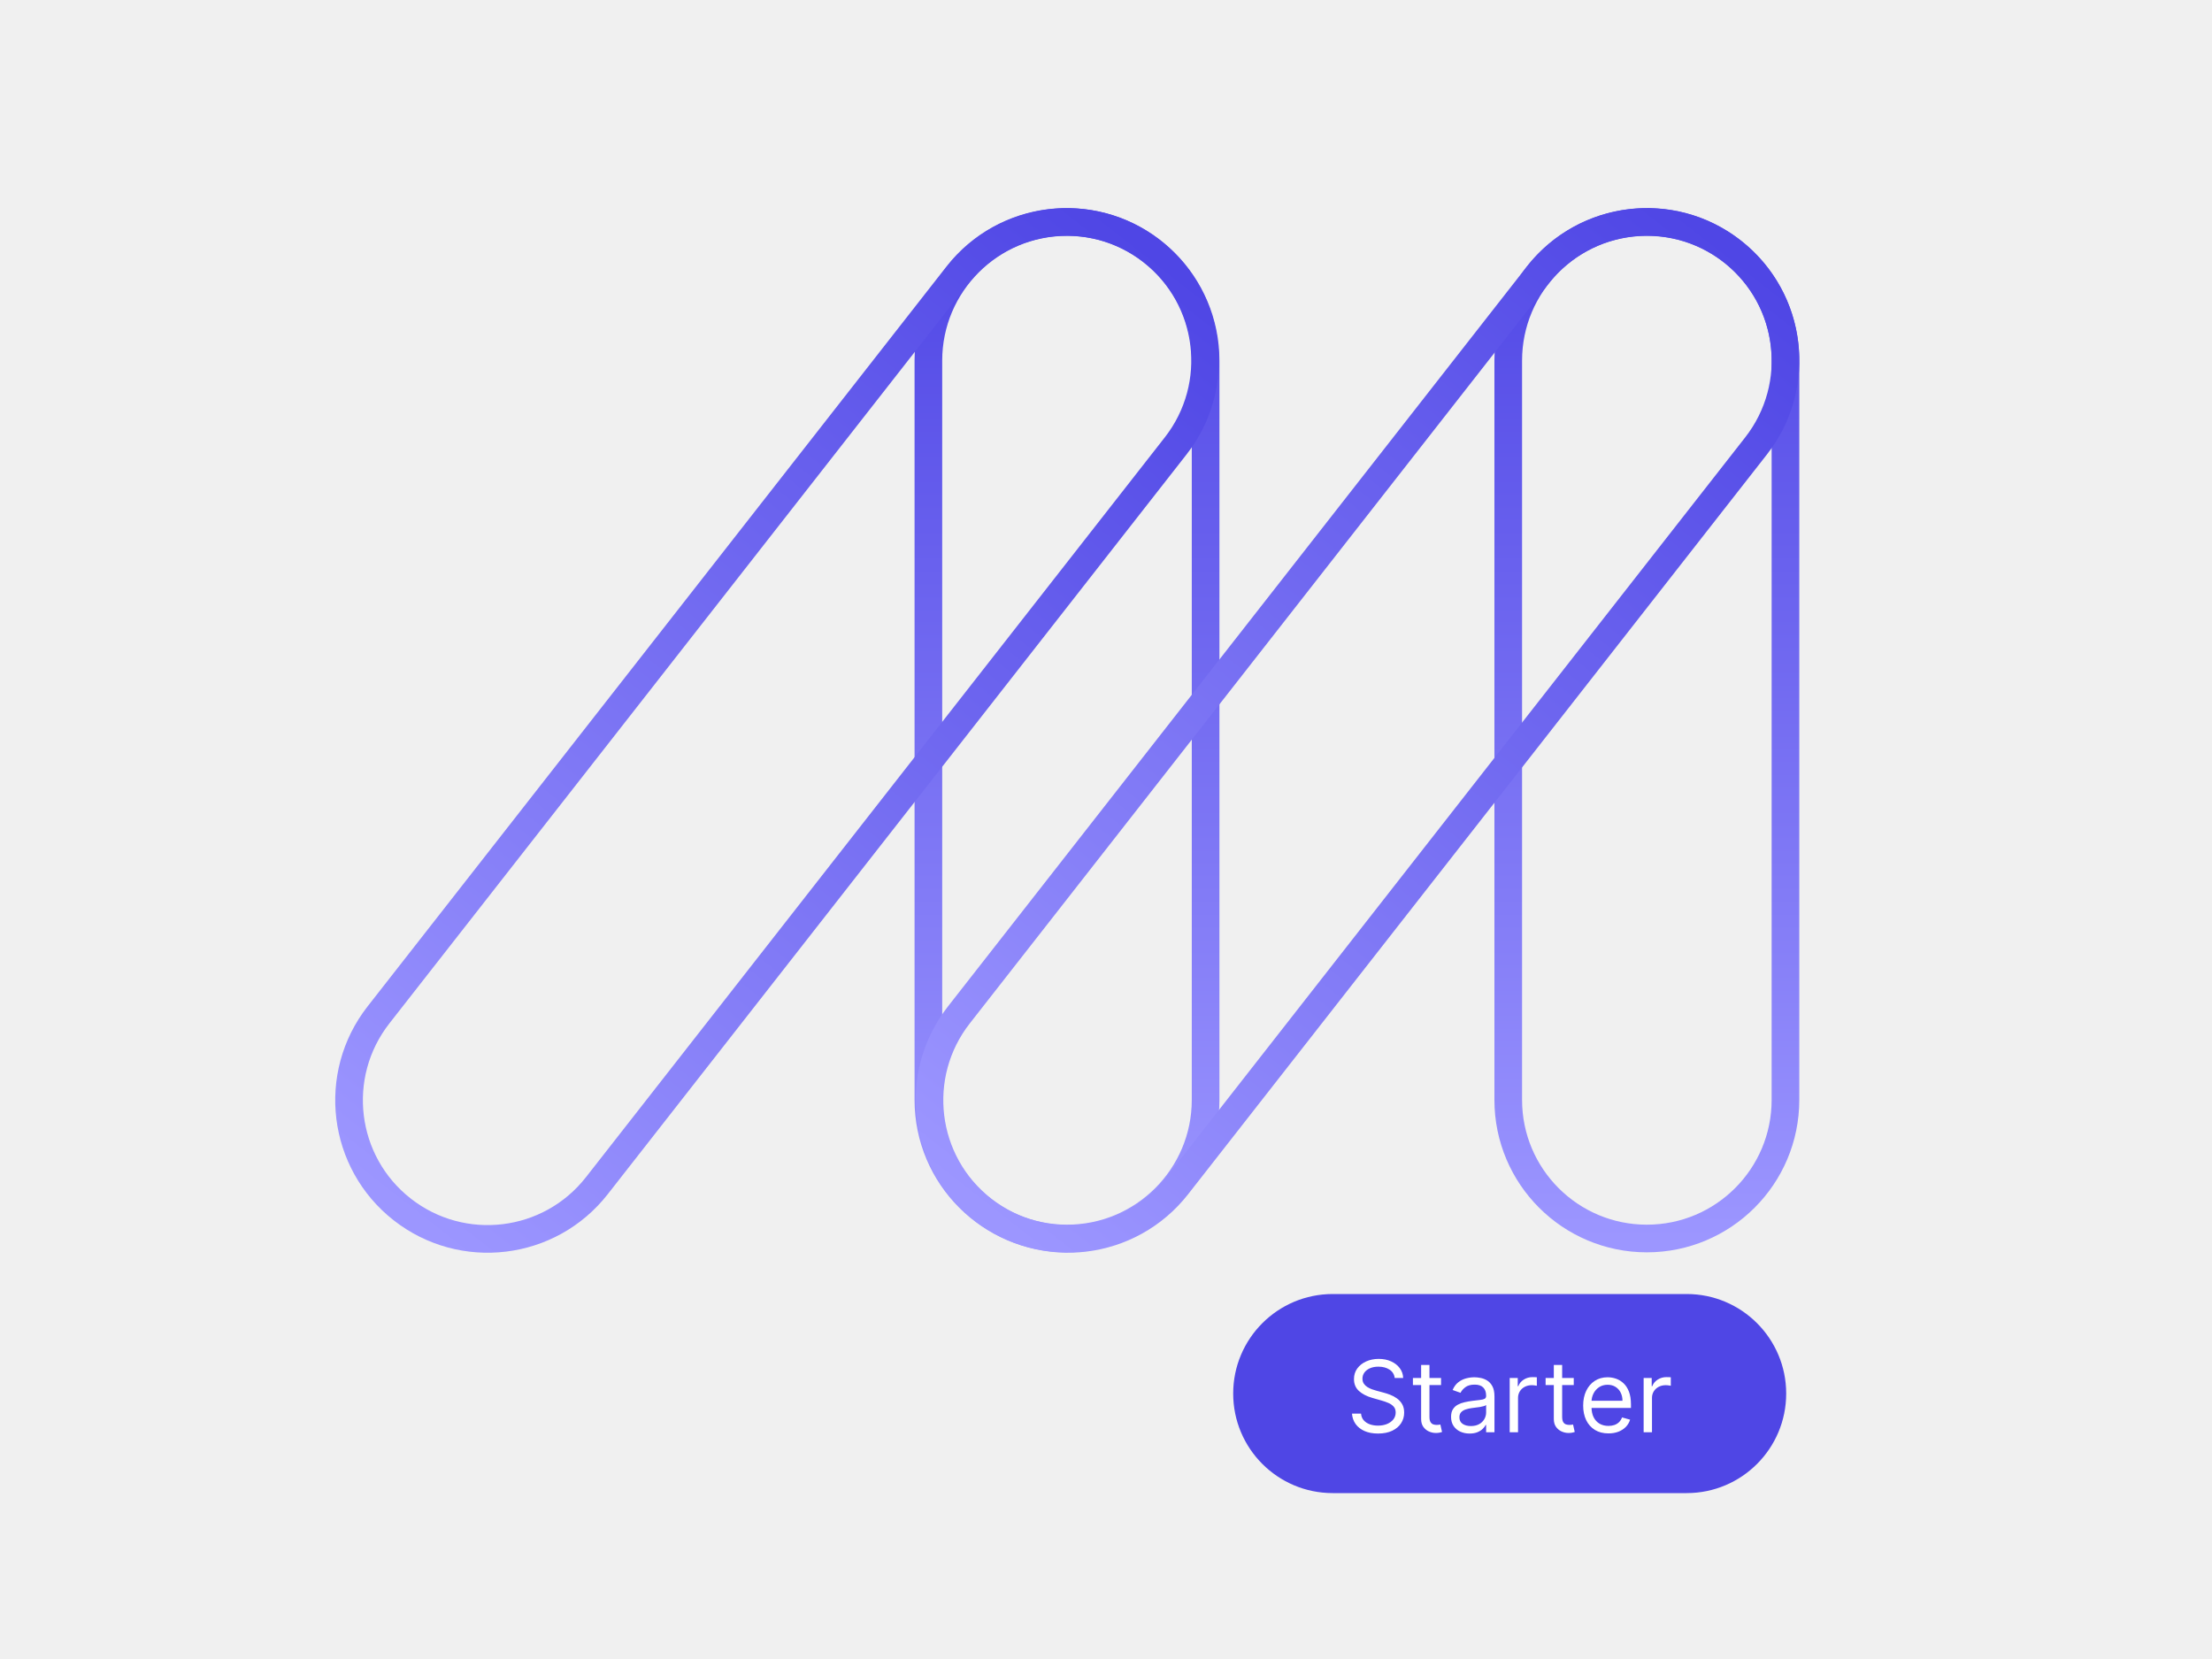
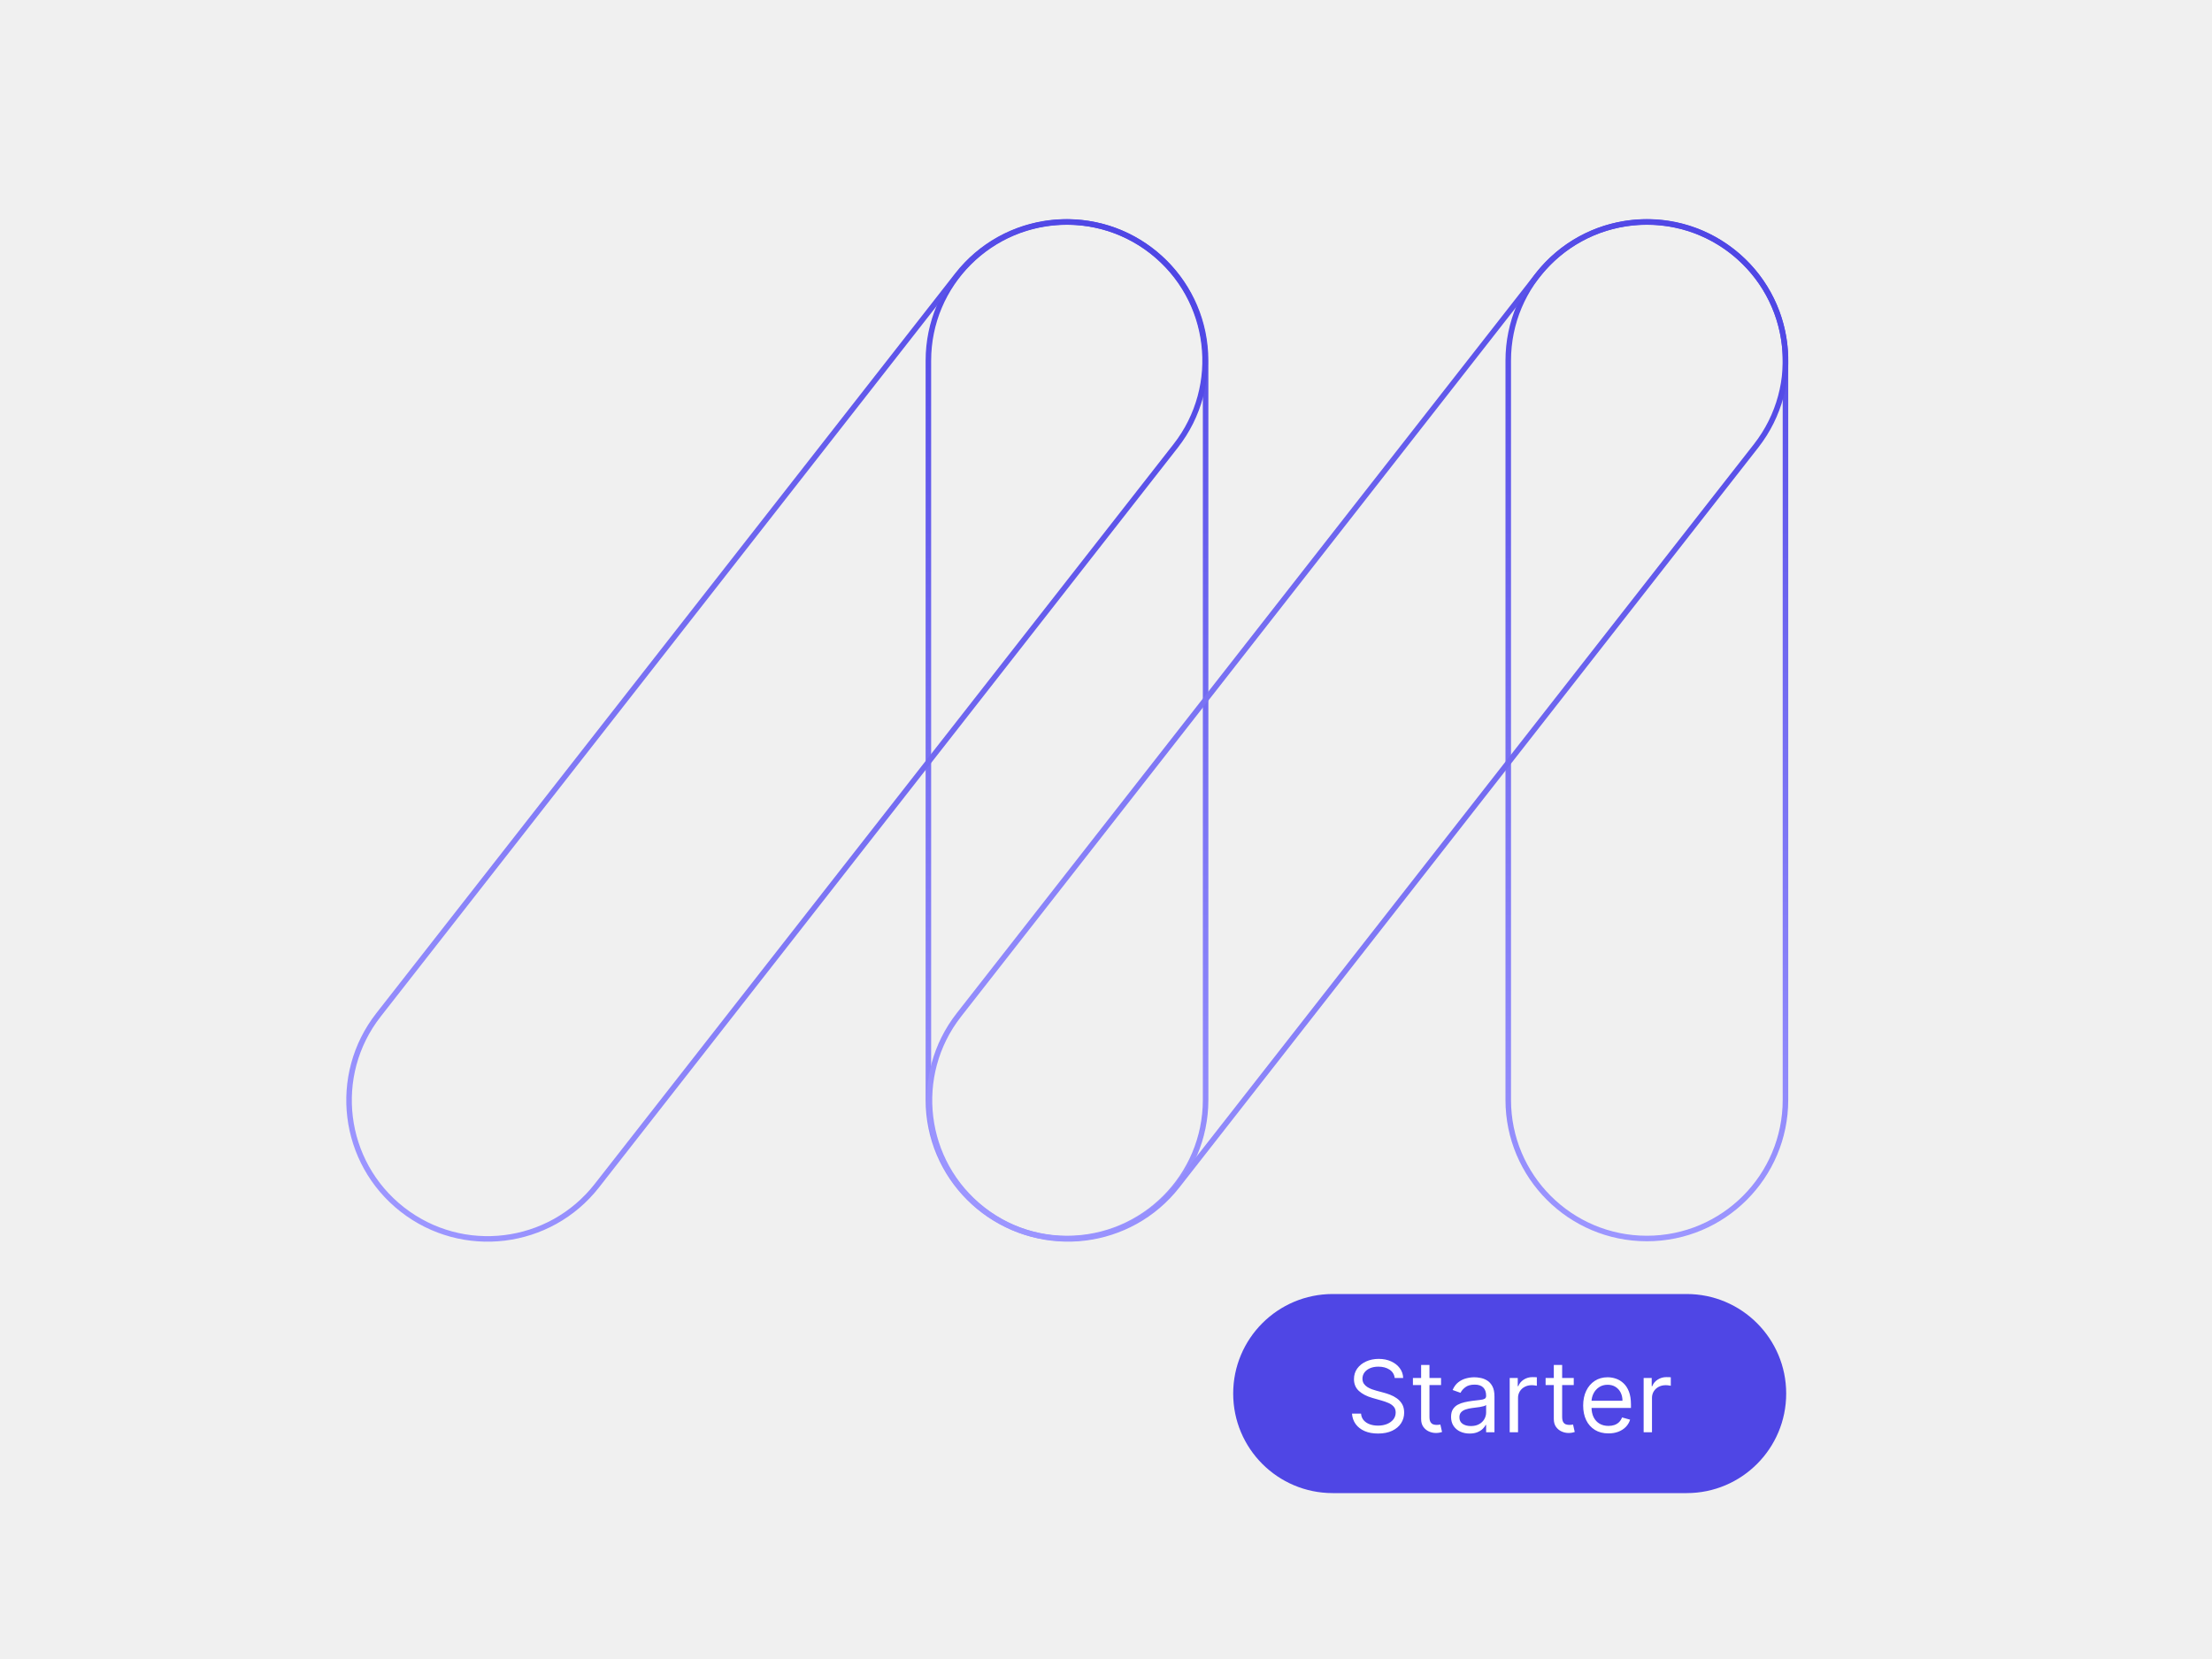
<svg xmlns="http://www.w3.org/2000/svg" fill="none" viewBox="0 0 400 300">
-   <path d="M322.869 65.213c0-13.843-11.222-25.065-25.065-25.065-13.844 0-25.066 11.222-25.066 25.065v133.683c0 13.843 11.222 25.065 25.066 25.065 13.843 0 25.065-11.222 25.065-25.065V65.213Z" stroke="url(#a)" stroke-width="5" stroke-miterlimit="10" />
-   <path d="M218.012 65.213c0-13.843-11.222-25.065-25.066-25.065-13.843 0-25.065 11.222-25.065 25.065v133.683c0 13.843 11.222 25.065 25.065 25.065 13.844 0 25.066-11.222 25.066-25.065V65.213Z" stroke="url(#b)" stroke-width="5" stroke-miterlimit="10" />
-   <path d="M317.555 80.632c8.53-10.903 6.607-26.656-4.296-35.186-10.903-8.53-26.656-6.608-35.187 4.295L173.403 183.519c-8.531 10.903-6.607 26.657 4.295 35.187 10.903 8.53 26.657 6.607 35.187-4.295l104.67-133.779Z" stroke="url(#c)" stroke-width="5" stroke-miterlimit="10" />
-   <path d="M212.597 80.636c8.53-10.902 6.607-26.656-4.295-35.186-10.903-8.53-26.657-6.608-35.187 4.295L68.445 183.523c-8.53 10.903-6.607 26.657 4.296 35.187 10.902 8.53 26.656 6.607 35.186-4.295l104.67-133.779Z" stroke="url(#d)" stroke-width="5" stroke-miterlimit="10" />
+   <path d="M322.869 65.213c0-13.843-11.222-25.065-25.065-25.065-13.844 0-25.066 11.222-25.066 25.065v133.683c0 13.843 11.222 25.065 25.066 25.065 13.843 0 25.065-11.222 25.065-25.065V65.213Z" stroke="url(#a)" strokeWidth="5" stroke-miterlimit="10" />
+   <path d="M218.012 65.213c0-13.843-11.222-25.065-25.066-25.065-13.843 0-25.065 11.222-25.065 25.065v133.683c0 13.843 11.222 25.065 25.065 25.065 13.844 0 25.066-11.222 25.066-25.065V65.213Z" stroke="url(#b)" strokeWidth="5" stroke-miterlimit="10" />
+   <path d="M317.555 80.632c8.53-10.903 6.607-26.656-4.296-35.186-10.903-8.53-26.656-6.608-35.187 4.295L173.403 183.519c-8.531 10.903-6.607 26.657 4.295 35.187 10.903 8.53 26.657 6.607 35.187-4.295l104.67-133.779Z" stroke="url(#c)" strokeWidth="5" stroke-miterlimit="10" />
+   <path d="M212.597 80.636c8.53-10.902 6.607-26.656-4.295-35.186-10.903-8.53-26.657-6.608-35.187 4.295L68.445 183.523c-8.53 10.903-6.607 26.657 4.296 35.187 10.902 8.53 26.656 6.607 35.186-4.295l104.67-133.779Z" stroke="url(#d)" strokeWidth="5" stroke-miterlimit="10" />
  <rect x="223" y="234" width="100" height="36" rx="18" fill="#4F46E5" />
  <path d="M252.204 249.182a2.006 2.006 0 0 0-.933-1.509c-.545-.358-1.214-.537-2.007-.537-.58 0-1.087.094-1.521.282-.431.187-.767.445-1.01.773a1.852 1.852 0 0 0-.358 1.119c0 .349.083.65.249.901.17.247.388.454.652.62.264.162.541.296.831.403.29.102.556.185.799.249l1.33.358c.34.089.72.213 1.137.371a5.24 5.24 0 0 1 1.208.645c.388.269.708.614.959 1.036.252.422.377.939.377 1.553 0 .707-.185 1.347-.556 1.918-.366.571-.903 1.024-1.611 1.361-.703.337-1.557.505-2.563.505-.937 0-1.749-.151-2.435-.454-.682-.302-1.219-.724-1.611-1.265-.388-.542-.607-1.17-.658-1.886h1.636c.043.494.209.903.499 1.227.294.32.664.559 1.112.716.452.154.937.23 1.457.23.605 0 1.149-.098 1.63-.294.482-.2.863-.477 1.144-.831.282-.358.422-.775.422-1.253 0-.434-.121-.788-.364-1.061a2.68 2.68 0 0 0-.959-.664 9.961 9.961 0 0 0-1.285-.448l-1.61-.46c-1.023-.294-1.833-.714-2.429-1.259-.597-.546-.895-1.26-.895-2.142 0-.733.198-1.372.594-1.917.401-.55.938-.976 1.611-1.279.677-.306 1.434-.46 2.269-.46.844 0 1.594.151 2.25.454.656.298 1.176.707 1.56 1.227.388.52.592 1.11.613 1.771h-1.534Zm8.385 0v1.278h-5.088v-1.278h5.088Zm-3.605-2.352h1.508v9.358c0 .426.062.745.186.958.128.209.29.35.486.422.2.068.411.102.632.102a2.7 2.7 0 0 0 .41-.025l.255-.051.307 1.355a3.064 3.064 0 0 1-.428.115 3.132 3.132 0 0 1-.697.064c-.426 0-.844-.092-1.253-.275a2.488 2.488 0 0 1-1.01-.837c-.264-.375-.396-.848-.396-1.419v-9.767Zm8.763 12.4a3.991 3.991 0 0 1-1.693-.351 2.909 2.909 0 0 1-1.209-1.03c-.298-.451-.447-.997-.447-1.636 0-.562.111-1.018.332-1.368.222-.354.518-.631.889-.831.371-.2.78-.349 1.227-.447.452-.103.906-.183 1.362-.243.596-.077 1.08-.134 1.451-.173.375-.042.647-.113.818-.211.175-.098.262-.268.262-.511v-.051c0-.631-.173-1.121-.518-1.47-.341-.35-.859-.524-1.553-.524-.72 0-1.285.157-1.694.473-.409.315-.697.652-.863 1.009l-1.432-.511c.256-.596.597-1.061 1.023-1.393.43-.337.899-.571 1.406-.703a5.815 5.815 0 0 1 1.509-.205c.315 0 .677.038 1.086.115.414.072.812.224 1.196.454.387.23.709.577.965 1.042.256.464.383 1.086.383 1.866V259h-1.508v-1.33h-.077c-.102.214-.273.442-.511.684-.239.243-.556.45-.953.62-.396.171-.88.256-1.451.256Zm.231-1.355c.596 0 1.099-.117 1.508-.352a2.39 2.39 0 0 0 1.253-2.077v-1.381c-.064.077-.205.147-.422.211-.213.06-.46.113-.741.16a31.625 31.625 0 0 1-1.445.192 5.737 5.737 0 0 0-1.099.249c-.337.111-.61.279-.819.505-.204.222-.306.524-.306.908 0 .524.193.92.581 1.189.392.264.889.396 1.49.396Zm7.023 1.125v-9.818h1.457v1.483h.102c.179-.486.503-.88.972-1.183a2.865 2.865 0 0 1 1.585-.454c.111 0 .25.003.416.007.166.004.292.01.377.019v1.534a4.15 4.15 0 0 0-.352-.057 3.436 3.436 0 0 0-.569-.045c-.477 0-.903.1-1.278.3a2.264 2.264 0 0 0-.882.818 2.21 2.21 0 0 0-.32 1.183V259h-1.508Zm11.582-9.818v1.278h-5.088v-1.278h5.088Zm-3.605-2.352h1.509v9.358c0 .426.061.745.185.958.128.209.29.35.486.422.2.068.411.102.633.102.166 0 .302-.008.409-.025l.255-.051.307 1.355a3.064 3.064 0 0 1-.428.115 3.132 3.132 0 0 1-.697.064c-.426 0-.844-.092-1.253-.275a2.488 2.488 0 0 1-1.01-.837c-.264-.375-.396-.848-.396-1.419v-9.767Zm9.885 12.375c-.946 0-1.762-.209-2.448-.627a4.207 4.207 0 0 1-1.579-1.764c-.366-.759-.549-1.641-.549-2.646 0-1.006.183-1.892.549-2.659.371-.772.887-1.373 1.547-1.803.665-.435 1.441-.652 2.327-.652.511 0 1.016.085 1.515.256.498.17.952.447 1.361.831.409.379.735.882.978 1.508.243.627.365 1.398.365 2.314v.639h-7.568v-1.304h6.034c0-.554-.111-1.048-.333-1.483a2.508 2.508 0 0 0-.933-1.029c-.401-.251-.874-.377-1.419-.377-.601 0-1.121.149-1.56.448a2.942 2.942 0 0 0-1.003 1.15c-.235.473-.352.98-.352 1.521v.87c0 .741.128 1.37.384 1.885.26.512.62.902 1.08 1.17.46.264.995.396 1.604.396.397 0 .755-.055 1.074-.166.324-.115.603-.285.838-.511a2.33 2.33 0 0 0 .543-.857l1.457.409a3.224 3.224 0 0 1-.773 1.304c-.362.371-.81.661-1.342.87-.533.204-1.132.307-1.797.307Zm6.36-.205v-9.818h1.458v1.483h.102c.179-.486.503-.88.972-1.183a2.862 2.862 0 0 1 1.585-.454c.111 0 .249.003.415.007.167.004.292.01.378.019v1.534a4.307 4.307 0 0 0-.352-.057 3.445 3.445 0 0 0-.569-.045c-.477 0-.903.1-1.278.3a2.264 2.264 0 0 0-.882.818 2.21 2.21 0 0 0-.32 1.183V259h-1.509Z" fill="#fff" />
  <defs>
    <linearGradient id="a" x1="297.804" y1="40.148" x2="297.804" y2="223.961" gradientUnits="userSpaceOnUse">
      <stop stop-color="#4F46E5" />
      <stop offset="1" stop-color="#9C96FF" />
    </linearGradient>
    <linearGradient id="b" x1="192.946" y1="40.148" x2="192.946" y2="223.961" gradientUnits="userSpaceOnUse">
      <stop stop-color="#4F46E5" />
      <stop offset="1" stop-color="#9C96FF" />
    </linearGradient>
    <linearGradient id="c" x1="313.259" y1="45.446" x2="177.698" y2="218.706" gradientUnits="userSpaceOnUse">
      <stop stop-color="#4F46E5" />
      <stop offset="1" stop-color="#9C96FF" />
    </linearGradient>
    <linearGradient id="d" x1="208.302" y1="45.45" x2="72.741" y2="218.71" gradientUnits="userSpaceOnUse">
      <stop stop-color="#4F46E5" />
      <stop offset="1" stop-color="#9C96FF" />
    </linearGradient>
  </defs>
</svg>
